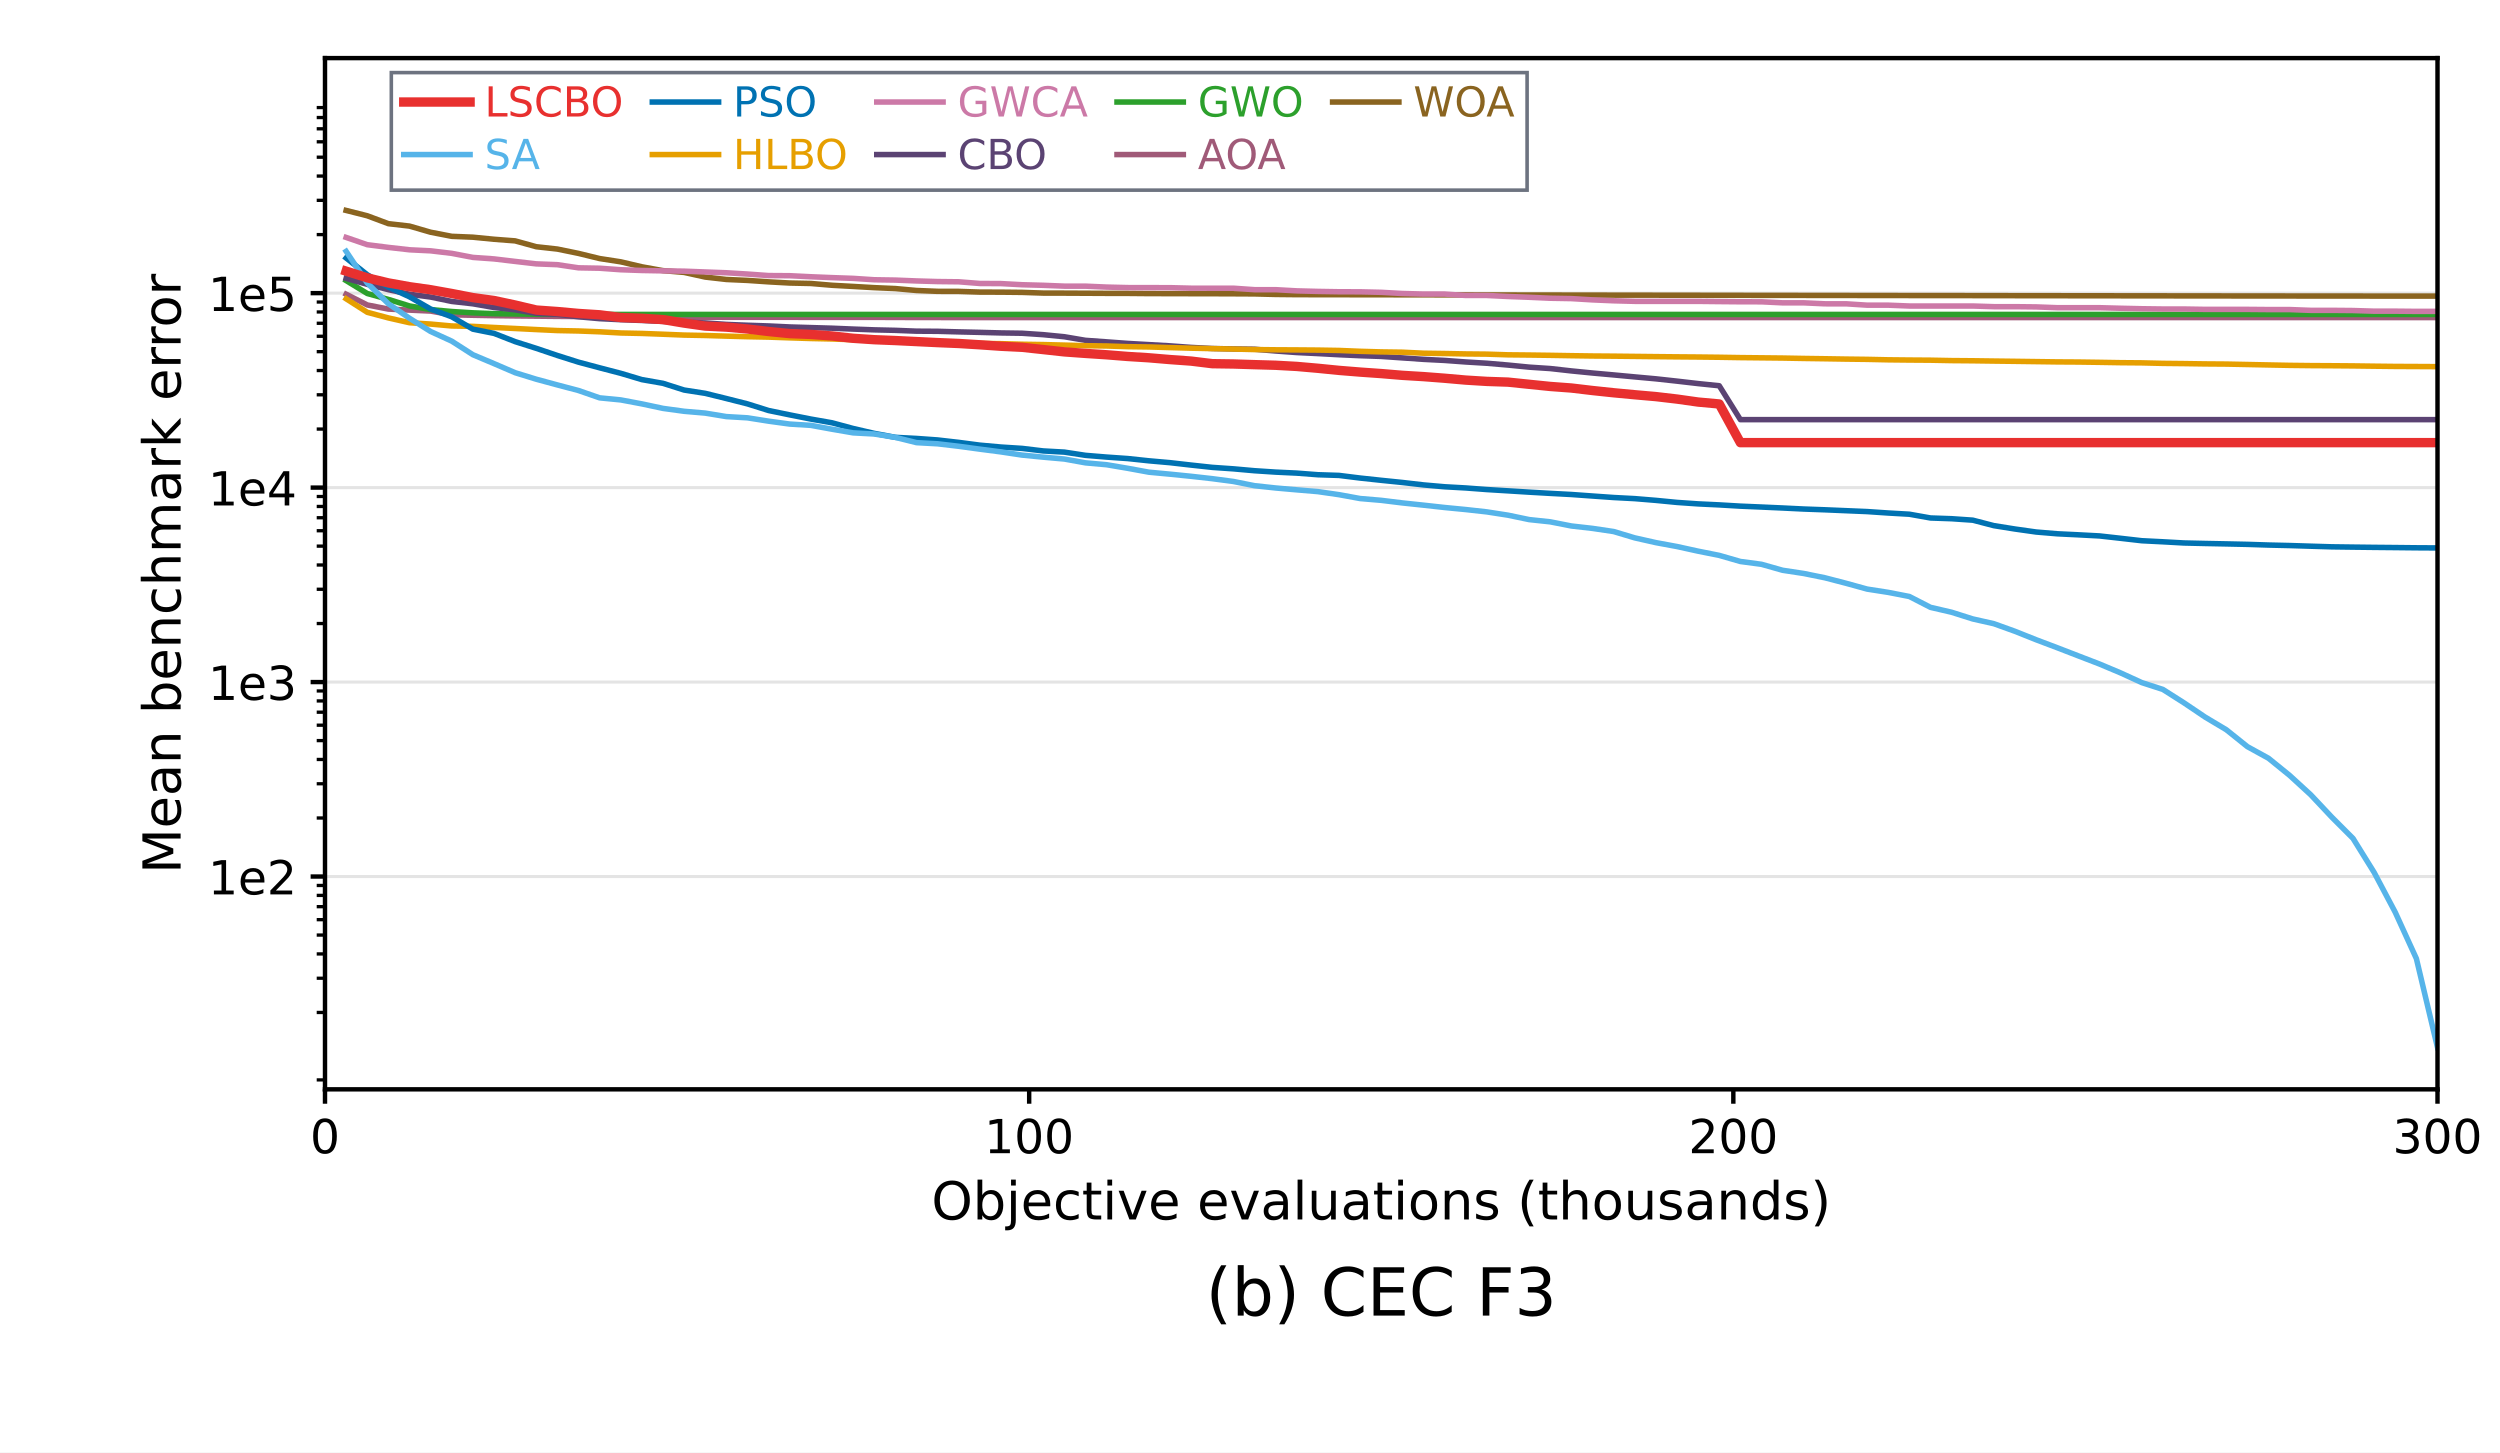
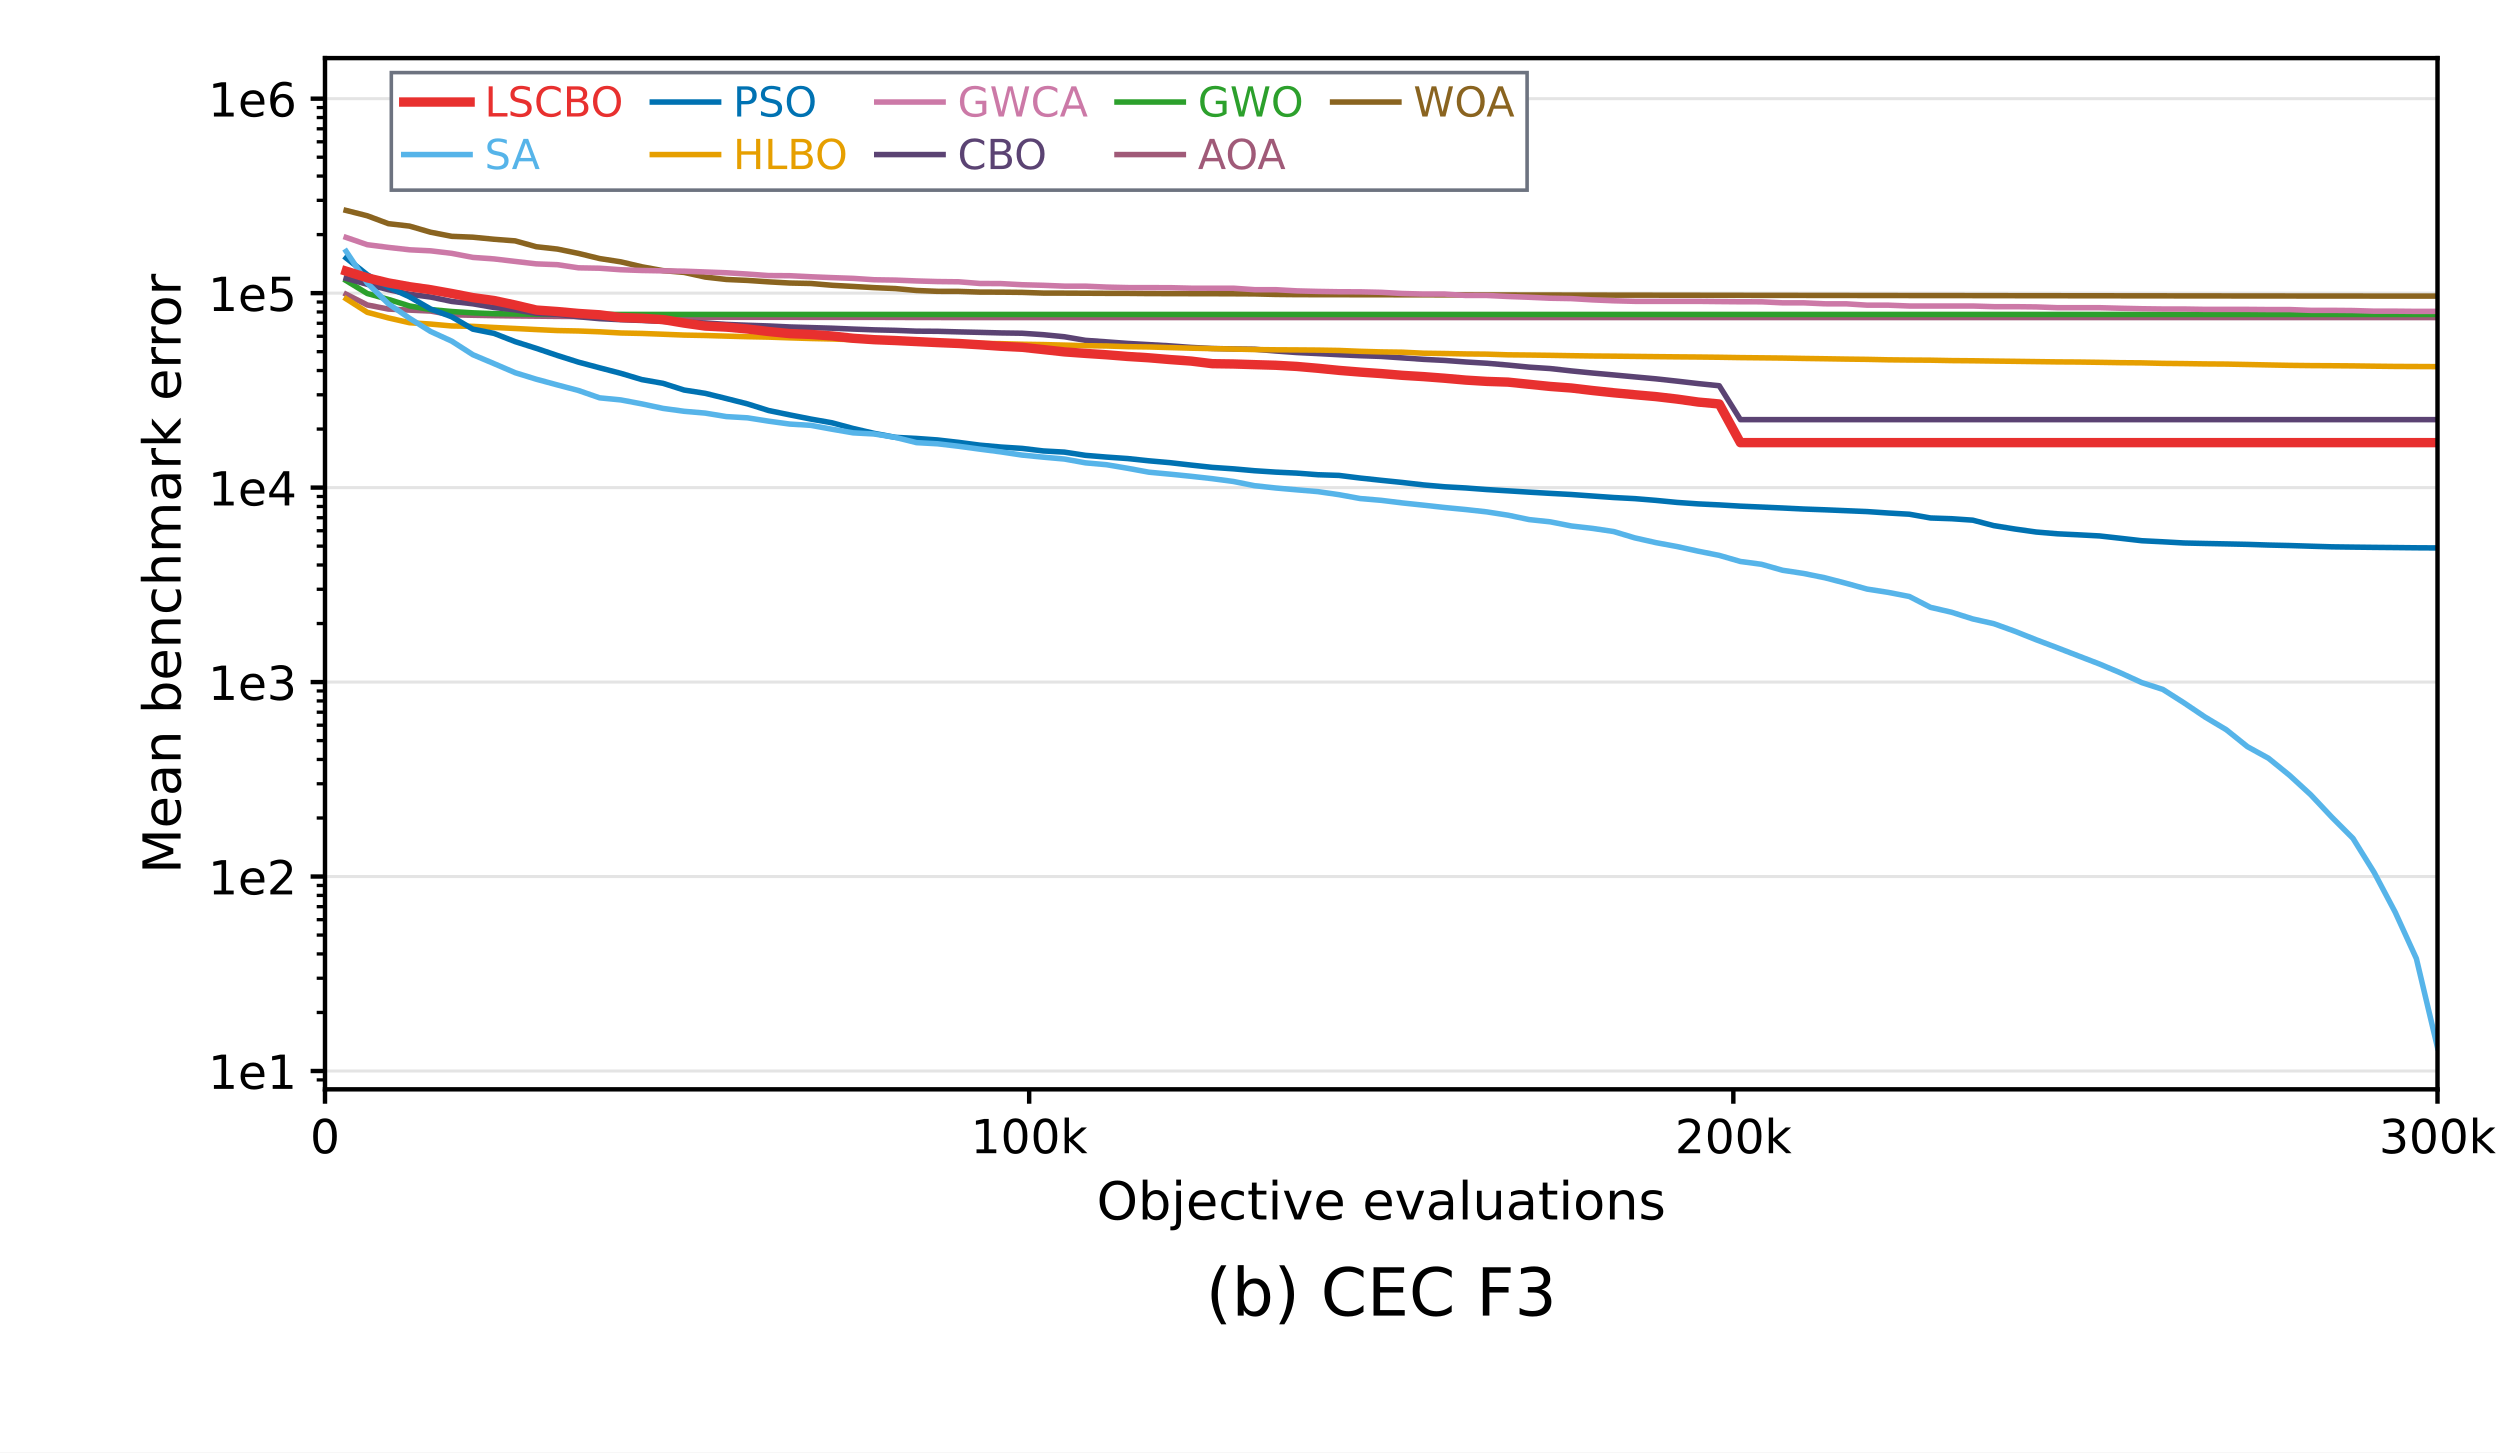
<svg xmlns="http://www.w3.org/2000/svg" xmlns:xlink="http://www.w3.org/1999/xlink" width="452.341pt" height="262.8pt" viewBox="0 0 452.341 262.8" version="1.1">
  <defs>
    <style type="text/css">*{stroke-linejoin: round; stroke-linecap: butt}</style>
  </defs>
  <g id="figure_1">
    <g id="patch_1">
      <path d="M 0 262.8  L 452.341 262.8  L 452.341 0  L 0 0  z " style="fill: #ffffff" />
    </g>
    <g id="axes_1">
      <g id="patch_2">
        <path d="M 58.804 197.1  L 441.033 197.1  L 441.033 10.512  L 58.804 10.512  z " style="fill: #ffffff" />
      </g>
      <g id="matplotlib.axis_1">
        <g id="xtick_1">
          <g id="line2d_1">
            <defs>
              <path id="mbdde898f08" d="M 0 0  L 0 2.6  " style="stroke: #000000; stroke-width: 0.8" />
            </defs>
            <g>
              <use xlink:href="#mbdde898f08" x="58.804" y="197.1" style="stroke: #000000; stroke-width: 0.8" />
            </g>
          </g>
          <g id="text_1">
            <text style="font-size: 8.5px; font-family: 'DejaVu Sans'; text-anchor: middle" x="58.804" y="208.659" transform="rotate(-0 58.80438 208.6587)">0</text>
          </g>
        </g>
        <g id="xtick_2">
          <g id="line2d_2">
            <g>
              <use xlink:href="#mbdde898f08" x="186.214" y="197.1" style="stroke: #000000; stroke-width: 0.8" />
            </g>
          </g>
          <g id="text_2">
-             <text style="font-size: 8.5px; font-family: 'DejaVu Sans'; text-anchor: middle" x="186.214" y="208.659" transform="rotate(-0 186.2139 208.6587)">100</text>
+             <text style="font-size: 8.5px; font-family: 'DejaVu Sans'; text-anchor: middle" x="186.214" y="208.659" transform="rotate(-0 186.2139 208.6587)">100k</text>
          </g>
        </g>
        <g id="xtick_3">
          <g id="line2d_3">
            <g>
              <use xlink:href="#mbdde898f08" x="313.623" y="197.1" style="stroke: #000000; stroke-width: 0.8" />
            </g>
          </g>
          <g id="text_3">
-             <text style="font-size: 8.5px; font-family: 'DejaVu Sans'; text-anchor: middle" x="313.623" y="208.659" transform="rotate(-0 313.6234 208.6587)">200</text>
+             <text style="font-size: 8.5px; font-family: 'DejaVu Sans'; text-anchor: middle" x="313.623" y="208.659" transform="rotate(-0 313.6234 208.6587)">200k</text>
          </g>
        </g>
        <g id="xtick_4">
          <g id="line2d_4">
            <g>
              <use xlink:href="#mbdde898f08" x="441.033" y="197.1" style="stroke: #000000; stroke-width: 0.8" />
            </g>
          </g>
          <g id="text_4">
-             <text style="font-size: 8.5px; font-family: 'DejaVu Sans'; text-anchor: middle" x="441.033" y="208.659" transform="rotate(-0 441.0329 208.6587)">300</text>
+             <text style="font-size: 8.5px; font-family: 'DejaVu Sans'; text-anchor: middle" x="441.033" y="208.659" transform="rotate(-0 441.0329 208.6587)">300k</text>
          </g>
        </g>
        <g id="text_5">
-           <text style="font-size: 9.5px; font-family: 'DejaVu Sans'; text-anchor: middle" x="249.919" y="220.645" transform="rotate(-0 249.9186 220.6449)">Objective evaluations (thousands)</text>
+           <text style="font-size: 9.5px; font-family: 'DejaVu Sans'; text-anchor: middle" x="249.919" y="220.645" transform="rotate(-0 249.9186 220.6449)">Objective evaluations</text>
        </g>
      </g>
      <g id="matplotlib.axis_2">
        <g id="ytick_1">
          <g id="line2d_5">
-             <path d="M 58.804 158.599  L 441.033 158.599  " clip-path="url(#p9ab240a6cf)" style="fill: none; stroke: #e4e4e4; stroke-width: 0.55; stroke-linecap: square" />
+             <path d="M 58.804 193.785  L 441.033 193.785  " clip-path="url(#p9ab240a6cf)" style="fill: none; stroke: #e4e4e4; stroke-width: 0.55; stroke-linecap: square" />
          </g>
          <g id="line2d_6">
            <defs>
              <path id="mfd543a9709" d="M 0 0  L -2.6 0  " style="stroke: #000000; stroke-width: 0.8" />
            </defs>
            <g>
-               <use xlink:href="#mfd543a9709" x="58.804" y="158.599" style="stroke: #000000; stroke-width: 0.8" />
+               <use xlink:href="#mfd543a9709" x="58.804" y="193.785" style="stroke: #000000; stroke-width: 0.8" />
            </g>
          </g>
          <g id="text_6">
-             <text style="font-size: 8.5px; font-family: 'DejaVu Sans'; text-anchor: end" x="53.704" y="161.828" transform="rotate(-0 53.70438 161.828)">1e2</text>
+             <text style="font-size: 8.5px; font-family: 'DejaVu Sans'; text-anchor: end" x="53.704" y="197.015" transform="rotate(-0 53.70438 197.0147)">1e1</text>
          </g>
        </g>
        <g id="ytick_2">
          <g id="line2d_7">
-             <path d="M 58.804 123.412  L 441.033 123.412  " clip-path="url(#p9ab240a6cf)" style="fill: none; stroke: #e4e4e4; stroke-width: 0.55; stroke-linecap: square" />
+             <path d="M 58.804 158.599  L 441.033 158.599  " clip-path="url(#p9ab240a6cf)" style="fill: none; stroke: #e4e4e4; stroke-width: 0.55; stroke-linecap: square" />
          </g>
          <g id="line2d_8">
            <g>
-               <use xlink:href="#mfd543a9709" x="58.804" y="123.412" style="stroke: #000000; stroke-width: 0.8" />
+               <use xlink:href="#mfd543a9709" x="58.804" y="158.599" style="stroke: #000000; stroke-width: 0.8" />
            </g>
          </g>
          <g id="text_7">
-             <text style="font-size: 8.5px; font-family: 'DejaVu Sans'; text-anchor: end" x="53.704" y="126.641" transform="rotate(-0 53.70438 126.6413)">1e3</text>
+             <text style="font-size: 8.5px; font-family: 'DejaVu Sans'; text-anchor: end" x="53.704" y="161.828" transform="rotate(-0 53.70438 161.828)">1e2</text>
          </g>
        </g>
        <g id="ytick_3">
          <g id="line2d_9">
-             <path d="M 58.804 88.225  L 441.033 88.225  " clip-path="url(#p9ab240a6cf)" style="fill: none; stroke: #e4e4e4; stroke-width: 0.55; stroke-linecap: square" />
+             <path d="M 58.804 123.412  L 441.033 123.412  " clip-path="url(#p9ab240a6cf)" style="fill: none; stroke: #e4e4e4; stroke-width: 0.55; stroke-linecap: square" />
          </g>
          <g id="line2d_10">
            <g>
-               <use xlink:href="#mfd543a9709" x="58.804" y="88.225" style="stroke: #000000; stroke-width: 0.8" />
+               <use xlink:href="#mfd543a9709" x="58.804" y="123.412" style="stroke: #000000; stroke-width: 0.8" />
            </g>
          </g>
          <g id="text_8">
-             <text style="font-size: 8.5px; font-family: 'DejaVu Sans'; text-anchor: end" x="53.704" y="91.455" transform="rotate(-0 53.70438 91.45452)">1e4</text>
+             <text style="font-size: 8.5px; font-family: 'DejaVu Sans'; text-anchor: end" x="53.704" y="126.641" transform="rotate(-0 53.70438 126.6413)">1e3</text>
          </g>
        </g>
        <g id="ytick_4">
          <g id="line2d_11">
-             <path d="M 58.804 53.038  L 441.033 53.038  " clip-path="url(#p9ab240a6cf)" style="fill: none; stroke: #e4e4e4; stroke-width: 0.55; stroke-linecap: square" />
+             <path d="M 58.804 88.225  L 441.033 88.225  " clip-path="url(#p9ab240a6cf)" style="fill: none; stroke: #e4e4e4; stroke-width: 0.55; stroke-linecap: square" />
          </g>
          <g id="line2d_12">
            <g>
-               <use xlink:href="#mfd543a9709" x="58.804" y="53.038" style="stroke: #000000; stroke-width: 0.8" />
+               <use xlink:href="#mfd543a9709" x="58.804" y="88.225" style="stroke: #000000; stroke-width: 0.8" />
            </g>
          </g>
          <g id="text_9">
-             <text style="font-size: 8.5px; font-family: 'DejaVu Sans'; text-anchor: end" x="53.704" y="56.268" transform="rotate(-0 53.70438 56.26777)">1e5</text>
+             <text style="font-size: 8.5px; font-family: 'DejaVu Sans'; text-anchor: end" x="53.704" y="91.455" transform="rotate(-0 53.70438 91.45452)">1e4</text>
          </g>
        </g>
        <g id="ytick_5">
          <g id="line2d_13">
+             <path d="M 58.804 53.038  L 441.033 53.038  " clip-path="url(#p9ab240a6cf)" style="fill: none; stroke: #e4e4e4; stroke-width: 0.55; stroke-linecap: square" />
+           </g>
+           <g id="line2d_14">
+             <g>
+               <use xlink:href="#mfd543a9709" x="58.804" y="53.038" style="stroke: #000000; stroke-width: 0.8" />
+             </g>
+           </g>
+           <g id="text_10">
+             <text style="font-size: 8.5px; font-family: 'DejaVu Sans'; text-anchor: end" x="53.704" y="56.268" transform="rotate(-0 53.70438 56.26777)">1e5</text>
+           </g>
+         </g>
+         <g id="ytick_6">
+           <g id="line2d_15">
+             <path d="M 58.804 17.852  L 441.033 17.852  " clip-path="url(#p9ab240a6cf)" style="fill: none; stroke: #e4e4e4; stroke-width: 0.55; stroke-linecap: square" />
+           </g>
+           <g id="line2d_16">
+             <g>
+               <use xlink:href="#mfd543a9709" x="58.804" y="17.852" style="stroke: #000000; stroke-width: 0.8" />
+             </g>
+           </g>
+           <g id="text_11">
+             <text style="font-size: 8.5px; font-family: 'DejaVu Sans'; text-anchor: end" x="53.704" y="21.081" transform="rotate(-0 53.70438 21.08103)">1e6</text>
+           </g>
+         </g>
+         <g id="ytick_7">
+           <g id="line2d_17">
            <defs>
              <path id="mfd4f8b4df8" d="M 0 0  L -1.5 0  " style="stroke: #000000; stroke-width: 0.6" />
            </defs>
            <g>
              <use xlink:href="#mfd4f8b4df8" x="58.804" y="195.395" style="stroke: #000000; stroke-width: 0.6" />
            </g>
          </g>
        </g>
-         <g id="ytick_6">
-           <g id="line2d_14">
+         <g id="ytick_8">
+           <g id="line2d_18">
            <g>
              <use xlink:href="#mfd4f8b4df8" x="58.804" y="183.193" style="stroke: #000000; stroke-width: 0.6" />
            </g>
          </g>
        </g>
-         <g id="ytick_7">
-           <g id="line2d_15">
+         <g id="ytick_9">
+           <g id="line2d_19">
            <g>
              <use xlink:href="#mfd4f8b4df8" x="58.804" y="176.997" style="stroke: #000000; stroke-width: 0.6" />
            </g>
          </g>
        </g>
-         <g id="ytick_8">
-           <g id="line2d_16">
+         <g id="ytick_10">
+           <g id="line2d_20">
            <g>
              <use xlink:href="#mfd4f8b4df8" x="58.804" y="172.601" style="stroke: #000000; stroke-width: 0.6" />
            </g>
          </g>
        </g>
-         <g id="ytick_9">
-           <g id="line2d_17">
+         <g id="ytick_11">
+           <g id="line2d_21">
            <g>
              <use xlink:href="#mfd4f8b4df8" x="58.804" y="169.191" style="stroke: #000000; stroke-width: 0.6" />
            </g>
          </g>
        </g>
-         <g id="ytick_10">
-           <g id="line2d_18">
+         <g id="ytick_12">
+           <g id="line2d_22">
            <g>
              <use xlink:href="#mfd4f8b4df8" x="58.804" y="166.405" style="stroke: #000000; stroke-width: 0.6" />
            </g>
          </g>
        </g>
-         <g id="ytick_11">
-           <g id="line2d_19">
+         <g id="ytick_13">
+           <g id="line2d_23">
            <g>
              <use xlink:href="#mfd4f8b4df8" x="58.804" y="164.049" style="stroke: #000000; stroke-width: 0.6" />
            </g>
          </g>
        </g>
-         <g id="ytick_12">
-           <g id="line2d_20">
+         <g id="ytick_14">
+           <g id="line2d_24">
            <g>
              <use xlink:href="#mfd4f8b4df8" x="58.804" y="162.009" style="stroke: #000000; stroke-width: 0.6" />
            </g>
          </g>
        </g>
-         <g id="ytick_13">
-           <g id="line2d_21">
+         <g id="ytick_15">
+           <g id="line2d_25">
            <g>
              <use xlink:href="#mfd4f8b4df8" x="58.804" y="160.209" style="stroke: #000000; stroke-width: 0.6" />
            </g>
          </g>
        </g>
-         <g id="ytick_14">
-           <g id="line2d_22">
+         <g id="ytick_16">
+           <g id="line2d_26">
            <g>
              <use xlink:href="#mfd4f8b4df8" x="58.804" y="148.006" style="stroke: #000000; stroke-width: 0.6" />
            </g>
          </g>
        </g>
-         <g id="ytick_15">
-           <g id="line2d_23">
+         <g id="ytick_17">
+           <g id="line2d_27">
            <g>
              <use xlink:href="#mfd4f8b4df8" x="58.804" y="141.81" style="stroke: #000000; stroke-width: 0.6" />
            </g>
          </g>
        </g>
-         <g id="ytick_16">
-           <g id="line2d_24">
+         <g id="ytick_18">
+           <g id="line2d_28">
            <g>
              <use xlink:href="#mfd4f8b4df8" x="58.804" y="137.414" style="stroke: #000000; stroke-width: 0.6" />
            </g>
          </g>
        </g>
-         <g id="ytick_17">
-           <g id="line2d_25">
+         <g id="ytick_19">
+           <g id="line2d_29">
            <g>
              <use xlink:href="#mfd4f8b4df8" x="58.804" y="134.004" style="stroke: #000000; stroke-width: 0.6" />
            </g>
          </g>
        </g>
-         <g id="ytick_18">
-           <g id="line2d_26">
+         <g id="ytick_20">
+           <g id="line2d_30">
            <g>
              <use xlink:href="#mfd4f8b4df8" x="58.804" y="131.218" style="stroke: #000000; stroke-width: 0.6" />
            </g>
          </g>
        </g>
-         <g id="ytick_19">
-           <g id="line2d_27">
+         <g id="ytick_21">
+           <g id="line2d_31">
            <g>
              <use xlink:href="#mfd4f8b4df8" x="58.804" y="128.862" style="stroke: #000000; stroke-width: 0.6" />
            </g>
          </g>
        </g>
-         <g id="ytick_20">
-           <g id="line2d_28">
+         <g id="ytick_22">
+           <g id="line2d_32">
            <g>
              <use xlink:href="#mfd4f8b4df8" x="58.804" y="126.822" style="stroke: #000000; stroke-width: 0.6" />
            </g>
          </g>
        </g>
-         <g id="ytick_21">
-           <g id="line2d_29">
+         <g id="ytick_23">
+           <g id="line2d_33">
            <g>
              <use xlink:href="#mfd4f8b4df8" x="58.804" y="125.022" style="stroke: #000000; stroke-width: 0.6" />
            </g>
          </g>
        </g>
-         <g id="ytick_22">
-           <g id="line2d_30">
+         <g id="ytick_24">
+           <g id="line2d_34">
            <g>
              <use xlink:href="#mfd4f8b4df8" x="58.804" y="112.82" style="stroke: #000000; stroke-width: 0.6" />
            </g>
          </g>
        </g>
-         <g id="ytick_23">
-           <g id="line2d_31">
+         <g id="ytick_25">
+           <g id="line2d_35">
            <g>
              <use xlink:href="#mfd4f8b4df8" x="58.804" y="106.624" style="stroke: #000000; stroke-width: 0.6" />
            </g>
          </g>
        </g>
-         <g id="ytick_24">
-           <g id="line2d_32">
+         <g id="ytick_26">
+           <g id="line2d_36">
            <g>
              <use xlink:href="#mfd4f8b4df8" x="58.804" y="102.227" style="stroke: #000000; stroke-width: 0.6" />
            </g>
          </g>
        </g>
-         <g id="ytick_25">
-           <g id="line2d_33">
+         <g id="ytick_27">
+           <g id="line2d_37">
            <g>
              <use xlink:href="#mfd4f8b4df8" x="58.804" y="98.817" style="stroke: #000000; stroke-width: 0.6" />
            </g>
          </g>
        </g>
-         <g id="ytick_26">
-           <g id="line2d_34">
+         <g id="ytick_28">
+           <g id="line2d_38">
            <g>
              <use xlink:href="#mfd4f8b4df8" x="58.804" y="96.031" style="stroke: #000000; stroke-width: 0.6" />
            </g>
          </g>
        </g>
-         <g id="ytick_27">
-           <g id="line2d_35">
+         <g id="ytick_29">
+           <g id="line2d_39">
            <g>
              <use xlink:href="#mfd4f8b4df8" x="58.804" y="93.676" style="stroke: #000000; stroke-width: 0.6" />
            </g>
          </g>
        </g>
-         <g id="ytick_28">
-           <g id="line2d_36">
+         <g id="ytick_30">
+           <g id="line2d_40">
            <g>
              <use xlink:href="#mfd4f8b4df8" x="58.804" y="91.635" style="stroke: #000000; stroke-width: 0.6" />
            </g>
          </g>
        </g>
-         <g id="ytick_29">
-           <g id="line2d_37">
+         <g id="ytick_31">
+           <g id="line2d_41">
            <g>
              <use xlink:href="#mfd4f8b4df8" x="58.804" y="89.835" style="stroke: #000000; stroke-width: 0.6" />
            </g>
          </g>
        </g>
-         <g id="ytick_30">
-           <g id="line2d_38">
+         <g id="ytick_32">
+           <g id="line2d_42">
            <g>
              <use xlink:href="#mfd4f8b4df8" x="58.804" y="77.633" style="stroke: #000000; stroke-width: 0.6" />
            </g>
          </g>
        </g>
-         <g id="ytick_31">
-           <g id="line2d_39">
+         <g id="ytick_33">
+           <g id="line2d_43">
            <g>
              <use xlink:href="#mfd4f8b4df8" x="58.804" y="71.437" style="stroke: #000000; stroke-width: 0.6" />
            </g>
          </g>
        </g>
-         <g id="ytick_32">
-           <g id="line2d_40">
+         <g id="ytick_34">
+           <g id="line2d_44">
            <g>
              <use xlink:href="#mfd4f8b4df8" x="58.804" y="67.041" style="stroke: #000000; stroke-width: 0.6" />
            </g>
          </g>
        </g>
-         <g id="ytick_33">
-           <g id="line2d_41">
+         <g id="ytick_35">
+           <g id="line2d_45">
            <g>
              <use xlink:href="#mfd4f8b4df8" x="58.804" y="63.631" style="stroke: #000000; stroke-width: 0.6" />
            </g>
          </g>
        </g>
-         <g id="ytick_34">
-           <g id="line2d_42">
+         <g id="ytick_36">
+           <g id="line2d_46">
            <g>
              <use xlink:href="#mfd4f8b4df8" x="58.804" y="60.845" style="stroke: #000000; stroke-width: 0.6" />
            </g>
          </g>
        </g>
-         <g id="ytick_35">
-           <g id="line2d_43">
+         <g id="ytick_37">
+           <g id="line2d_47">
            <g>
              <use xlink:href="#mfd4f8b4df8" x="58.804" y="58.489" style="stroke: #000000; stroke-width: 0.6" />
            </g>
          </g>
        </g>
-         <g id="ytick_36">
-           <g id="line2d_44">
+         <g id="ytick_38">
+           <g id="line2d_48">
            <g>
              <use xlink:href="#mfd4f8b4df8" x="58.804" y="56.448" style="stroke: #000000; stroke-width: 0.6" />
            </g>
          </g>
        </g>
-         <g id="ytick_37">
-           <g id="line2d_45">
+         <g id="ytick_39">
+           <g id="line2d_49">
            <g>
              <use xlink:href="#mfd4f8b4df8" x="58.804" y="54.648" style="stroke: #000000; stroke-width: 0.6" />
            </g>
          </g>
        </g>
-         <g id="ytick_38">
-           <g id="line2d_46">
+         <g id="ytick_40">
+           <g id="line2d_50">
            <g>
              <use xlink:href="#mfd4f8b4df8" x="58.804" y="42.446" style="stroke: #000000; stroke-width: 0.6" />
            </g>
          </g>
        </g>
-         <g id="ytick_39">
-           <g id="line2d_47">
+         <g id="ytick_41">
+           <g id="line2d_51">
            <g>
              <use xlink:href="#mfd4f8b4df8" x="58.804" y="36.25" style="stroke: #000000; stroke-width: 0.6" />
            </g>
          </g>
        </g>
-         <g id="ytick_40">
-           <g id="line2d_48">
+         <g id="ytick_42">
+           <g id="line2d_52">
            <g>
              <use xlink:href="#mfd4f8b4df8" x="58.804" y="31.854" style="stroke: #000000; stroke-width: 0.6" />
            </g>
          </g>
        </g>
-         <g id="ytick_41">
-           <g id="line2d_49">
+         <g id="ytick_43">
+           <g id="line2d_53">
            <g>
              <use xlink:href="#mfd4f8b4df8" x="58.804" y="28.444" style="stroke: #000000; stroke-width: 0.6" />
            </g>
          </g>
        </g>
-         <g id="ytick_42">
-           <g id="line2d_50">
+         <g id="ytick_44">
+           <g id="line2d_54">
            <g>
              <use xlink:href="#mfd4f8b4df8" x="58.804" y="25.658" style="stroke: #000000; stroke-width: 0.6" />
            </g>
          </g>
        </g>
-         <g id="ytick_43">
-           <g id="line2d_51">
+         <g id="ytick_45">
+           <g id="line2d_55">
            <g>
              <use xlink:href="#mfd4f8b4df8" x="58.804" y="23.302" style="stroke: #000000; stroke-width: 0.6" />
            </g>
          </g>
        </g>
-         <g id="ytick_44">
-           <g id="line2d_52">
+         <g id="ytick_46">
+           <g id="line2d_56">
            <g>
              <use xlink:href="#mfd4f8b4df8" x="58.804" y="21.262" style="stroke: #000000; stroke-width: 0.6" />
            </g>
          </g>
        </g>
-         <g id="ytick_45">
-           <g id="line2d_53">
+         <g id="ytick_47">
+           <g id="line2d_57">
            <g>
              <use xlink:href="#mfd4f8b4df8" x="58.804" y="19.462" style="stroke: #000000; stroke-width: 0.6" />
            </g>
          </g>
        </g>
-         <g id="text_10">
+         <g id="text_12">
          <text style="font-size: 9.5px; font-family: 'DejaVu Sans'; text-anchor: middle" x="32.682" y="103.806" transform="rotate(-90 32.68227 103.806)">Mean benchmark error</text>
        </g>
      </g>
      <g id="curve_Fig3_F3_0_WOA">
        <path d="M 62.627 38.076  L 66.449 39.041  L 70.271 40.47  L 74.094 40.91  L 77.916 42.02  L 81.738 42.759  L 85.56 42.916  L 89.383 43.292  L 93.205 43.582  L 97.027 44.642  L 100.85 45.066  L 104.672 45.849  L 108.494 46.783  L 112.316 47.374  L 116.139 48.275  L 119.961 48.965  L 123.783 49.29  L 127.606 50.133  L 131.428 50.566  L 135.25 50.737  L 139.072 50.998  L 142.895 51.209  L 146.717 51.292  L 150.539 51.616  L 154.362 51.826  L 158.184 52.047  L 162.006 52.213  L 165.828 52.559  L 169.651 52.712  L 173.473 52.724  L 177.295 52.85  L 181.118 52.862  L 184.94 52.903  L 188.762 53.029  L 192.584 53.038  L 196.407 53.057  L 200.229 53.077  L 204.051 53.084  L 207.873 53.12  L 211.696 53.127  L 215.518 53.137  L 219.34 53.144  L 223.163 53.158  L 226.985 53.178  L 230.807 53.274  L 234.629 53.313  L 238.452 53.32  L 242.274 53.326  L 246.096 53.332  L 249.919 53.338  L 253.741 53.343  L 257.563 53.35  L 261.385 53.356  L 265.208 53.361  L 269.03 53.368  L 272.852 53.373  L 276.675 53.379  L 280.497 53.385  L 284.319 53.39  L 288.141 53.396  L 291.964 53.401  L 295.786 53.407  L 299.608 53.412  L 303.431 53.419  L 307.253 53.423  L 311.075 53.43  L 314.897 53.435  L 318.72 53.44  L 322.542 53.444  L 326.364 53.449  L 330.187 53.453  L 334.009 53.459  L 337.831 53.464  L 341.653 53.47  L 345.476 53.474  L 349.298 53.478  L 353.12 53.481  L 356.943 53.486  L 360.765 53.492  L 364.587 53.498  L 368.409 53.503  L 372.232 53.507  L 376.054 53.513  L 379.876 53.516  L 383.699 53.522  L 387.521 53.527  L 391.343 53.531  L 395.165 53.537  L 398.988 53.541  L 402.81 53.545  L 406.632 53.549  L 410.455 53.553  L 414.277 53.557  L 418.099 53.56  L 421.921 53.563  L 425.744 53.566  L 429.566 53.571  L 433.388 53.573  L 437.211 53.576  L 441.033 53.576  " clip-path="url(#p9ab240a6cf)" style="fill: none; stroke: #8a6420; stroke-linecap: square" />
      </g>
      <g id="curve_Fig3_F3_0_AOA">
        <path d="M 62.627 53.232  L 66.449 55.177  L 70.271 55.924  L 74.094 56.112  L 77.916 56.286  L 81.738 56.963  L 85.56 57.043  L 89.383 57.116  L 93.205 57.166  L 97.027 57.205  L 100.85 57.245  L 104.672 57.271  L 108.494 57.301  L 112.316 57.323  L 116.139 57.366  L 119.961 57.382  L 123.783 57.39  L 127.606 57.399  L 131.428 57.408  L 135.25 57.412  L 139.072 57.416  L 142.895 57.417  L 146.717 57.42  L 150.539 57.422  L 154.362 57.424  L 158.184 57.427  L 162.006 57.433  L 165.828 57.453  L 169.651 57.454  L 173.473 57.457  L 177.295 57.458  L 181.118 57.458  L 184.94 57.458  L 188.762 57.46  L 192.584 57.461  L 196.407 57.461  L 200.229 57.461  L 204.051 57.461  L 207.873 57.462  L 211.696 57.462  L 215.518 57.462  L 219.34 57.462  L 223.163 57.462  L 226.985 57.462  L 230.807 57.462  L 234.629 57.462  L 238.452 57.462  L 242.274 57.462  L 246.096 57.462  L 249.919 57.462  L 253.741 57.462  L 257.563 57.462  L 261.385 57.462  L 265.208 57.462  L 269.03 57.462  L 272.852 57.462  L 276.675 57.462  L 280.497 57.462  L 284.319 57.462  L 288.141 57.462  L 291.964 57.462  L 295.786 57.462  L 299.608 57.462  L 303.431 57.462  L 307.253 57.462  L 311.075 57.462  L 314.897 57.462  L 318.72 57.462  L 322.542 57.462  L 326.364 57.462  L 330.187 57.462  L 334.009 57.462  L 337.831 57.462  L 341.653 57.462  L 345.476 57.462  L 349.298 57.462  L 353.12 57.462  L 356.943 57.462  L 360.765 57.462  L 364.587 57.462  L 368.409 57.462  L 372.232 57.462  L 376.054 57.462  L 379.876 57.462  L 383.699 57.462  L 387.521 57.462  L 391.343 57.462  L 395.165 57.462  L 398.988 57.462  L 402.81 57.462  L 406.632 57.462  L 410.455 57.462  L 414.277 57.462  L 418.099 57.462  L 421.921 57.462  L 425.744 57.462  L 429.566 57.462  L 433.388 57.462  L 437.211 57.462  L 441.033 57.462  " clip-path="url(#p9ab240a6cf)" style="fill: none; stroke: #a05a78; stroke-linecap: square" />
      </g>
      <g id="curve_Fig3_F3_0_GWO">
        <path d="M 62.627 50.777  L 66.449 53.104  L 70.271 54.173  L 74.094 55.355  L 77.916 56.018  L 81.738 56.364  L 85.56 56.601  L 89.383 56.753  L 93.205 56.81  L 97.027 56.865  L 100.85 56.865  L 104.672 56.892  L 108.494 56.892  L 112.316 56.897  L 116.139 56.897  L 119.961 56.897  L 123.783 56.897  L 127.606 56.897  L 131.428 56.897  L 135.25 56.897  L 139.072 56.897  L 142.895 56.897  L 146.717 56.897  L 150.539 56.897  L 154.362 56.897  L 158.184 56.897  L 162.006 56.897  L 165.828 56.897  L 169.651 56.897  L 173.473 56.897  L 177.295 56.897  L 181.118 56.897  L 184.94 56.897  L 188.762 56.897  L 192.584 56.897  L 196.407 56.897  L 200.229 56.897  L 204.051 56.897  L 207.873 56.897  L 211.696 56.897  L 215.518 56.897  L 219.34 56.897  L 223.163 56.897  L 226.985 56.897  L 230.807 56.897  L 234.629 56.897  L 238.452 56.897  L 242.274 56.897  L 246.096 56.897  L 249.919 56.897  L 253.741 56.897  L 257.563 56.897  L 261.385 56.897  L 265.208 56.897  L 269.03 56.897  L 272.852 56.897  L 276.675 56.897  L 280.497 56.897  L 284.319 56.897  L 288.141 56.897  L 291.964 56.897  L 295.786 56.897  L 299.608 56.897  L 303.431 56.897  L 307.253 56.897  L 311.075 56.897  L 314.897 56.897  L 318.72 56.897  L 322.542 56.897  L 326.364 56.897  L 330.187 56.897  L 334.009 56.897  L 337.831 56.897  L 341.653 56.897  L 345.476 56.897  L 349.298 56.897  L 353.12 56.897  L 356.943 56.897  L 360.765 56.897  L 364.587 56.897  L 368.409 56.897  L 372.232 56.897  L 376.054 56.897  L 379.876 56.897  L 383.699 56.897  L 387.521 56.897  L 391.343 56.897  L 395.165 56.897  L 398.988 56.897  L 402.81 56.897  L 406.632 56.897  L 410.455 56.897  L 414.277 56.897  L 418.099 56.897  L 421.921 56.897  L 425.744 56.897  L 429.566 56.897  L 433.388 56.897  L 437.211 56.897  L 441.033 56.897  " clip-path="url(#p9ab240a6cf)" style="fill: none; stroke: #2ca02c; stroke-linecap: square" />
      </g>
      <g id="curve_Fig3_F3_0_CBO">
        <path d="M 62.627 50.371  L 66.449 51.449  L 70.271 52.413  L 74.094 53.234  L 77.916 53.748  L 81.738 54.542  L 85.56 54.97  L 89.383 55.64  L 93.205 56.06  L 97.027 56.701  L 100.85 56.876  L 104.672 57.317  L 108.494 57.659  L 112.316 57.845  L 116.139 57.983  L 119.961 58.151  L 123.783 58.284  L 127.606 58.434  L 131.428 58.697  L 135.25 58.848  L 139.072 58.976  L 142.895 59.16  L 146.717 59.272  L 150.539 59.384  L 154.362 59.543  L 158.184 59.683  L 162.006 59.771  L 165.828 59.92  L 169.651 59.945  L 173.473 60.049  L 177.295 60.139  L 181.118 60.239  L 184.94 60.297  L 188.762 60.555  L 192.584 60.93  L 196.407 61.58  L 200.229 61.854  L 204.051 62.136  L 207.873 62.355  L 211.696 62.577  L 215.518 62.856  L 219.34 63.056  L 223.163 63.139  L 226.985 63.187  L 230.807 63.507  L 234.629 63.787  L 238.452 63.975  L 242.274 64.184  L 246.096 64.358  L 249.919 64.488  L 253.741 64.755  L 257.563 65.019  L 261.385 65.214  L 265.208 65.495  L 269.03 65.725  L 272.852 66.053  L 276.675 66.429  L 280.497 66.684  L 284.319 67.113  L 288.141 67.493  L 291.964 67.838  L 295.786 68.195  L 299.608 68.544  L 303.431 68.962  L 307.253 69.404  L 311.075 69.798  L 314.897 75.927  L 318.72 75.927  L 322.542 75.927  L 326.364 75.927  L 330.187 75.927  L 334.009 75.927  L 337.831 75.927  L 341.653 75.927  L 345.476 75.927  L 349.298 75.927  L 353.12 75.927  L 356.943 75.927  L 360.765 75.927  L 364.587 75.927  L 368.409 75.927  L 372.232 75.927  L 376.054 75.927  L 379.876 75.927  L 383.699 75.927  L 387.521 75.927  L 391.343 75.927  L 395.165 75.927  L 398.988 75.927  L 402.81 75.927  L 406.632 75.927  L 410.455 75.927  L 414.277 75.927  L 418.099 75.927  L 421.921 75.927  L 425.744 75.927  L 429.566 75.927  L 433.388 75.927  L 437.211 75.927  L 441.033 75.927  " clip-path="url(#p9ab240a6cf)" style="fill: none; stroke: #5b4373; stroke-linecap: square" />
      </g>
      <g id="curve_Fig3_F3_0_GWCA">
        <path d="M 62.627 42.958  L 66.449 44.275  L 70.271 44.762  L 74.094 45.197  L 77.916 45.384  L 81.738 45.841  L 85.56 46.573  L 89.383 46.848  L 93.205 47.3  L 97.027 47.743  L 100.85 47.891  L 104.672 48.459  L 108.494 48.531  L 112.316 48.806  L 116.139 48.94  L 119.961 49.009  L 123.783 49.064  L 127.606 49.212  L 131.428 49.352  L 135.25 49.586  L 139.072 49.86  L 142.895 49.886  L 146.717 50.075  L 150.539 50.231  L 154.362 50.366  L 158.184 50.618  L 162.006 50.679  L 165.828 50.833  L 169.651 50.944  L 173.473 50.987  L 177.295 51.291  L 181.118 51.312  L 184.94 51.518  L 188.762 51.621  L 192.584 51.773  L 196.407 51.776  L 200.229 51.944  L 204.051 52.036  L 207.873 52.047  L 211.696 52.05  L 215.518 52.146  L 219.34 52.147  L 223.163 52.147  L 226.985 52.412  L 230.807 52.413  L 234.629 52.626  L 238.452 52.726  L 242.274 52.79  L 246.096 52.801  L 249.919 52.891  L 253.741 53.104  L 257.563 53.204  L 261.385 53.205  L 265.208 53.459  L 269.03 53.46  L 272.852 53.646  L 276.675 53.788  L 280.497 53.961  L 284.319 54.029  L 288.141 54.26  L 291.964 54.423  L 295.786 54.523  L 299.608 54.523  L 303.431 54.523  L 307.253 54.526  L 311.075 54.568  L 314.897 54.602  L 318.72 54.609  L 322.542 54.793  L 326.364 54.794  L 330.187 54.969  L 334.009 54.97  L 337.831 55.216  L 341.653 55.217  L 345.476 55.368  L 349.298 55.368  L 353.12 55.368  L 356.943 55.369  L 360.765 55.489  L 364.587 55.489  L 368.409 55.531  L 372.232 55.673  L 376.054 55.673  L 379.876 55.673  L 383.699 55.776  L 387.521 55.861  L 391.343 55.912  L 395.165 55.913  L 398.988 55.977  L 402.81 55.978  L 406.632 55.978  L 410.455 56.011  L 414.277 56.011  L 418.099 56.153  L 421.921 56.153  L 425.744 56.187  L 429.566 56.302  L 433.388 56.302  L 437.211 56.34  L 441.033 56.34  " clip-path="url(#p9ab240a6cf)" style="fill: none; stroke: #cc79a7; stroke-linecap: square" />
      </g>
      <g id="curve_Fig3_F3_0_HLBO">
        <path d="M 62.627 54.065  L 66.449 56.508  L 70.271 57.524  L 74.094 58.393  L 77.916 58.635  L 81.738 58.98  L 85.56 59.05  L 89.383 59.249  L 93.205 59.436  L 97.027 59.63  L 100.85 59.81  L 104.672 59.887  L 108.494 60.034  L 112.316 60.249  L 116.139 60.33  L 119.961 60.473  L 123.783 60.629  L 127.606 60.702  L 131.428 60.818  L 135.25 60.921  L 139.072 60.998  L 142.895 61.129  L 146.717 61.25  L 150.539 61.333  L 154.362 61.471  L 158.184 61.642  L 162.006 61.711  L 165.828 61.829  L 169.651 61.902  L 173.473 62.002  L 177.295 62.133  L 181.118 62.181  L 184.94 62.286  L 188.762 62.346  L 192.584 62.443  L 196.407 62.549  L 200.229 62.602  L 204.051 62.726  L 207.873 62.778  L 211.696 62.891  L 215.518 62.999  L 219.34 63.079  L 223.163 63.153  L 226.985 63.249  L 230.807 63.291  L 234.629 63.312  L 238.452 63.343  L 242.274 63.408  L 246.096 63.564  L 249.919 63.672  L 253.741 63.726  L 257.563 63.907  L 261.385 63.964  L 265.208 64.038  L 269.03 64.077  L 272.852 64.2  L 276.675 64.239  L 280.497 64.291  L 284.319 64.357  L 288.141 64.412  L 291.964 64.442  L 295.786 64.485  L 299.608 64.527  L 303.431 64.566  L 307.253 64.597  L 311.075 64.642  L 314.897 64.704  L 318.72 64.744  L 322.542 64.785  L 326.364 64.856  L 330.187 64.91  L 334.009 64.973  L 337.831 65.021  L 341.653 65.104  L 345.476 65.144  L 349.298 65.171  L 353.12 65.245  L 356.943 65.276  L 360.765 65.329  L 364.587 65.377  L 368.409 65.428  L 372.232 65.48  L 376.054 65.503  L 379.876 65.558  L 383.699 65.623  L 387.521 65.655  L 391.343 65.746  L 395.165 65.788  L 398.988 65.845  L 402.81 65.875  L 406.632 65.953  L 410.455 66.032  L 414.277 66.107  L 418.099 66.151  L 421.921 66.174  L 425.744 66.205  L 429.566 66.256  L 433.388 66.299  L 437.211 66.317  L 441.033 66.338  " clip-path="url(#p9ab240a6cf)" style="fill: none; stroke: #e69f00; stroke-linecap: square" />
      </g>
      <g id="curve_Fig3_F3_0_PSO">
        <path d="M 62.627 46.688  L 66.449 49.709  L 70.271 51.947  L 74.094 53.708  L 77.916 55.913  L 81.738 57.321  L 85.56 59.558  L 89.383 60.321  L 93.205 61.813  L 97.027 63.027  L 100.85 64.319  L 104.672 65.529  L 108.494 66.549  L 112.316 67.546  L 116.139 68.687  L 119.961 69.357  L 123.783 70.573  L 127.606 71.17  L 131.428 72.111  L 135.25 73.08  L 139.072 74.28  L 142.895 75.068  L 146.717 75.825  L 150.539 76.498  L 154.362 77.529  L 158.184 78.412  L 162.006 79.13  L 165.828 79.33  L 169.651 79.606  L 173.473 80.043  L 177.295 80.545  L 181.118 80.888  L 184.94 81.132  L 188.762 81.592  L 192.584 81.804  L 196.407 82.388  L 200.229 82.703  L 204.051 82.971  L 207.873 83.377  L 211.696 83.714  L 215.518 84.15  L 219.34 84.564  L 223.163 84.83  L 226.985 85.171  L 230.807 85.422  L 234.629 85.603  L 238.452 85.896  L 242.274 86.019  L 246.096 86.497  L 249.919 86.907  L 253.741 87.297  L 257.563 87.739  L 261.385 88.074  L 265.208 88.289  L 269.03 88.578  L 272.852 88.811  L 276.675 89.049  L 280.497 89.268  L 284.319 89.472  L 288.141 89.748  L 291.964 90.018  L 295.786 90.22  L 299.608 90.535  L 303.431 90.906  L 307.253 91.171  L 311.075 91.354  L 314.897 91.58  L 318.72 91.743  L 322.542 91.914  L 326.364 92.102  L 330.187 92.241  L 334.009 92.402  L 337.831 92.563  L 341.653 92.822  L 345.476 93.041  L 349.298 93.721  L 353.12 93.855  L 356.943 94.118  L 360.765 95.11  L 364.587 95.72  L 368.409 96.261  L 372.232 96.582  L 376.054 96.768  L 379.876 96.97  L 383.699 97.398  L 387.521 97.837  L 391.343 98.03  L 395.165 98.244  L 398.988 98.334  L 402.81 98.411  L 406.632 98.495  L 410.455 98.619  L 414.277 98.708  L 418.099 98.827  L 421.921 98.941  L 425.744 98.993  L 429.566 99.038  L 433.388 99.074  L 437.211 99.116  L 441.033 99.14  " clip-path="url(#p9ab240a6cf)" style="fill: none; stroke: #0072b2; stroke-linecap: square" />
      </g>
      <g id="curve_Fig3_F3_0_SA">
        <path d="M 62.627 45.476  L 66.449 51.214  L 70.271 54.963  L 74.094 57.588  L 77.916 59.982  L 81.738 61.728  L 85.56 64.18  L 89.383 65.792  L 93.205 67.435  L 97.027 68.613  L 100.85 69.65  L 104.672 70.659  L 108.494 71.985  L 112.316 72.359  L 116.139 73.078  L 119.961 73.893  L 123.783 74.418  L 127.606 74.746  L 131.428 75.376  L 135.25 75.601  L 139.072 76.205  L 142.895 76.729  L 146.717 76.963  L 150.539 77.662  L 154.362 78.319  L 158.184 78.526  L 162.006 79.138  L 165.828 80.09  L 169.651 80.3  L 173.473 80.749  L 177.295 81.271  L 181.118 81.768  L 184.94 82.345  L 188.762 82.718  L 192.584 83.057  L 196.407 83.746  L 200.229 84.086  L 204.051 84.734  L 207.873 85.435  L 211.696 85.794  L 215.518 86.18  L 219.34 86.61  L 223.163 87.116  L 226.985 87.879  L 230.807 88.293  L 234.629 88.63  L 238.452 88.952  L 242.274 89.504  L 246.096 90.204  L 249.919 90.529  L 253.741 90.998  L 257.563 91.403  L 261.385 91.825  L 265.208 92.196  L 269.03 92.621  L 272.852 93.215  L 276.675 94.011  L 280.497 94.42  L 284.319 95.17  L 288.141 95.606  L 291.964 96.175  L 295.786 97.32  L 299.608 98.181  L 303.431 98.888  L 307.253 99.728  L 311.075 100.49  L 314.897 101.593  L 318.72 102.103  L 322.542 103.184  L 326.364 103.765  L 330.187 104.542  L 334.009 105.535  L 337.831 106.587  L 341.653 107.184  L 345.476 107.928  L 349.298 109.892  L 353.12 110.779  L 356.943 111.99  L 360.765 112.852  L 364.587 114.229  L 368.409 115.754  L 372.232 117.198  L 376.054 118.675  L 379.876 120.146  L 383.699 121.756  L 387.521 123.505  L 391.343 124.742  L 395.165 127.172  L 398.988 129.748  L 402.81 132.03  L 406.632 135.094  L 410.455 137.198  L 414.277 140.3  L 418.099 143.804  L 421.921 147.869  L 425.744 151.698  L 429.566 157.854  L 433.388 165.072  L 437.211 173.445  L 441.033 189.527  " clip-path="url(#p9ab240a6cf)" style="fill: none; stroke: #56b4e9; stroke-linecap: square" />
      </g>
      <g id="curve_Fig3_F3_0_LSCBO">
        <path d="M 62.627 49.062  L 66.449 50.269  L 70.271 51.188  L 74.094 51.876  L 77.916 52.419  L 81.738 53.103  L 85.56 53.847  L 89.383 54.372  L 93.205 55.187  L 97.027 56.094  L 100.85 56.368  L 104.672 56.714  L 108.494 56.959  L 112.316 57.448  L 116.139 57.588  L 119.961 57.826  L 123.783 58.46  L 127.606 59.001  L 131.428 59.187  L 135.25 59.528  L 139.072 59.983  L 142.895 60.359  L 146.717 60.509  L 150.539 60.788  L 154.362 61.208  L 158.184 61.464  L 162.006 61.617  L 165.828 61.803  L 169.651 61.989  L 173.473 62.148  L 177.295 62.384  L 181.118 62.65  L 184.94 62.838  L 188.762 63.25  L 192.584 63.668  L 196.407 63.943  L 200.229 64.193  L 204.051 64.498  L 207.873 64.737  L 211.696 65.059  L 215.518 65.334  L 219.34 65.802  L 223.163 65.859  L 226.985 65.978  L 230.807 66.088  L 234.629 66.299  L 238.452 66.635  L 242.274 67.016  L 246.096 67.324  L 249.919 67.594  L 253.741 67.911  L 257.563 68.143  L 261.385 68.437  L 265.208 68.773  L 269.03 69.009  L 272.852 69.138  L 276.675 69.533  L 280.497 69.923  L 284.319 70.207  L 288.141 70.659  L 291.964 71.065  L 295.786 71.423  L 299.608 71.759  L 303.431 72.206  L 307.253 72.746  L 311.075 73.095  L 314.897 80.094  L 318.72 80.094  L 322.542 80.094  L 326.364 80.094  L 330.187 80.094  L 334.009 80.094  L 337.831 80.094  L 341.653 80.094  L 345.476 80.094  L 349.298 80.094  L 353.12 80.094  L 356.943 80.094  L 360.765 80.094  L 364.587 80.094  L 368.409 80.094  L 372.232 80.094  L 376.054 80.094  L 379.876 80.094  L 383.699 80.094  L 387.521 80.094  L 391.343 80.094  L 395.165 80.094  L 398.988 80.094  L 402.81 80.094  L 406.632 80.094  L 410.455 80.094  L 414.277 80.094  L 418.099 80.094  L 421.921 80.094  L 425.744 80.094  L 429.566 80.094  L 433.388 80.094  L 437.211 80.094  L 441.033 80.094  " clip-path="url(#p9ab240a6cf)" style="fill: none; stroke: #e8302f; stroke-width: 1.7; stroke-linecap: square" />
      </g>
      <g id="patch_3">
        <path d="M 58.804 197.1  L 58.804 10.512  " style="fill: none; stroke: #000000; stroke-width: 0.8; stroke-linejoin: miter; stroke-linecap: square" />
      </g>
      <g id="patch_4">
        <path d="M 441.033 197.1  L 441.033 10.512  " style="fill: none; stroke: #000000; stroke-width: 0.8; stroke-linejoin: miter; stroke-linecap: square" />
      </g>
      <g id="patch_5">
        <path d="M 58.804 197.1  L 441.033 197.1  " style="fill: none; stroke: #000000; stroke-width: 0.8; stroke-linejoin: miter; stroke-linecap: square" />
      </g>
      <g id="patch_6">
        <path d="M 58.804 10.512  L 441.033 10.512  " style="fill: none; stroke: #000000; stroke-width: 0.8; stroke-linejoin: miter; stroke-linecap: square" />
      </g>
      <g id="legend_Fig3_F3_0">
        <g id="patch_7">
          <path d="M 70.804 34.404  L 276.307 34.404  L 276.307 13.137  L 70.804 13.137  z " style="fill: #ffffff; stroke: #6d7380; stroke-width: 0.65; stroke-linejoin: miter" />
        </g>
        <g id="legend_line_Fig3_F3_0_LSCBO">
          <path d="M 73.054 18.461  L 79.054 18.461  L 85.054 18.461  " style="fill: none; stroke: #e8302f; stroke-width: 1.7; stroke-linecap: square" />
        </g>
-         <g id="text_11">
+         <g id="text_13">
          <text style="font-size: 7.5px; font-family: 'DejaVu Sans'; text-anchor: start; fill: #e8302f" x="87.679" y="21.086" transform="rotate(-0 87.67938 21.08583)">LSCBO</text>
        </g>
        <g id="legend_line_Fig3_F3_0_SA">
          <path d="M 73.054 27.969  L 79.054 27.969  L 85.054 27.969  " style="fill: none; stroke: #56b4e9; stroke-linecap: square" />
        </g>
-         <g id="text_12">
+         <g id="text_14">
          <text style="font-size: 7.5px; font-family: 'DejaVu Sans'; text-anchor: start; fill: #56b4e9" x="87.679" y="30.594" transform="rotate(-0 87.67938 30.59442)">SA</text>
        </g>
        <g id="legend_line_Fig3_F3_0_PSO">
          <path d="M 118.025 18.461  L 124.025 18.461  L 130.025 18.461  " style="fill: none; stroke: #0072b2; stroke-linecap: square" />
        </g>
-         <g id="text_13">
+         <g id="text_15">
          <text style="font-size: 7.5px; font-family: 'DejaVu Sans'; text-anchor: start; fill: #0072b2" x="132.65" y="21.086" transform="rotate(-0 132.6501 21.08583)">PSO</text>
        </g>
        <g id="legend_line_Fig3_F3_0_HLBO">
          <path d="M 118.025 27.969  L 124.025 27.969  L 130.025 27.969  " style="fill: none; stroke: #e69f00; stroke-linecap: square" />
        </g>
-         <g id="text_14">
+         <g id="text_16">
          <text style="font-size: 7.5px; font-family: 'DejaVu Sans'; text-anchor: start; fill: #e69f00" x="132.65" y="30.594" transform="rotate(-0 132.6501 30.59442)">HLBO</text>
        </g>
        <g id="legend_line_Fig3_F3_0_GWCA">
          <path d="M 158.638 18.461  L 164.638 18.461  L 170.638 18.461  " style="fill: none; stroke: #cc79a7; stroke-linecap: square" />
        </g>
-         <g id="text_15">
+         <g id="text_17">
          <text style="font-size: 7.5px; font-family: 'DejaVu Sans'; text-anchor: start; fill: #cc79a7" x="173.263" y="21.086" transform="rotate(-0 173.2626 21.08583)">GWCA</text>
        </g>
        <g id="legend_line_Fig3_F3_0_CBO">
          <path d="M 158.638 27.969  L 164.638 27.969  L 170.638 27.969  " style="fill: none; stroke: #5b4373; stroke-linecap: square" />
        </g>
-         <g id="text_16">
+         <g id="text_18">
          <text style="font-size: 7.5px; font-family: 'DejaVu Sans'; text-anchor: start; fill: #5b4373" x="173.263" y="30.594" transform="rotate(-0 173.2626 30.59442)">CBO</text>
        </g>
        <g id="legend_line_Fig3_F3_0_GWO">
          <path d="M 202.107 18.461  L 208.107 18.461  L 214.107 18.461  " style="fill: none; stroke: #2ca02c; stroke-linecap: square" />
        </g>
-         <g id="text_17">
+         <g id="text_19">
          <text style="font-size: 7.5px; font-family: 'DejaVu Sans'; text-anchor: start; fill: #2ca02c" x="216.732" y="21.086" transform="rotate(-0 216.7321 21.08583)">GWO</text>
        </g>
        <g id="legend_line_Fig3_F3_0_AOA">
          <path d="M 202.107 27.969  L 208.107 27.969  L 214.107 27.969  " style="fill: none; stroke: #a05a78; stroke-linecap: square" />
        </g>
-         <g id="text_18">
+         <g id="text_20">
          <text style="font-size: 7.5px; font-family: 'DejaVu Sans'; text-anchor: start; fill: #a05a78" x="216.732" y="30.594" transform="rotate(-0 216.7321 30.59442)">AOA</text>
        </g>
        <g id="legend_line_Fig3_F3_0_WOA">
          <path d="M 241.113 18.461  L 247.113 18.461  L 253.113 18.461  " style="fill: none; stroke: #8a6420; stroke-linecap: square" />
        </g>
-         <g id="text_19">
+         <g id="text_21">
          <text style="font-size: 7.5px; font-family: 'DejaVu Sans'; text-anchor: start; fill: #8a6420" x="255.738" y="21.086" transform="rotate(-0 255.738 21.08583)">WOA</text>
        </g>
      </g>
    </g>
-     <g id="text_20">
+     <g id="text_22">
      <text style="font-size: 12px; font-family: 'DejaVu Sans'; text-anchor: middle" x="249.919" y="238.038" transform="rotate(-0 249.9186 238.0381)">(b) CEC F3</text>
    </g>
  </g>
  <defs>
    <clipPath id="p9ab240a6cf">
      <rect x="58.804" y="10.512" width="382.228" height="186.588" />
    </clipPath>
  </defs>
</svg>
